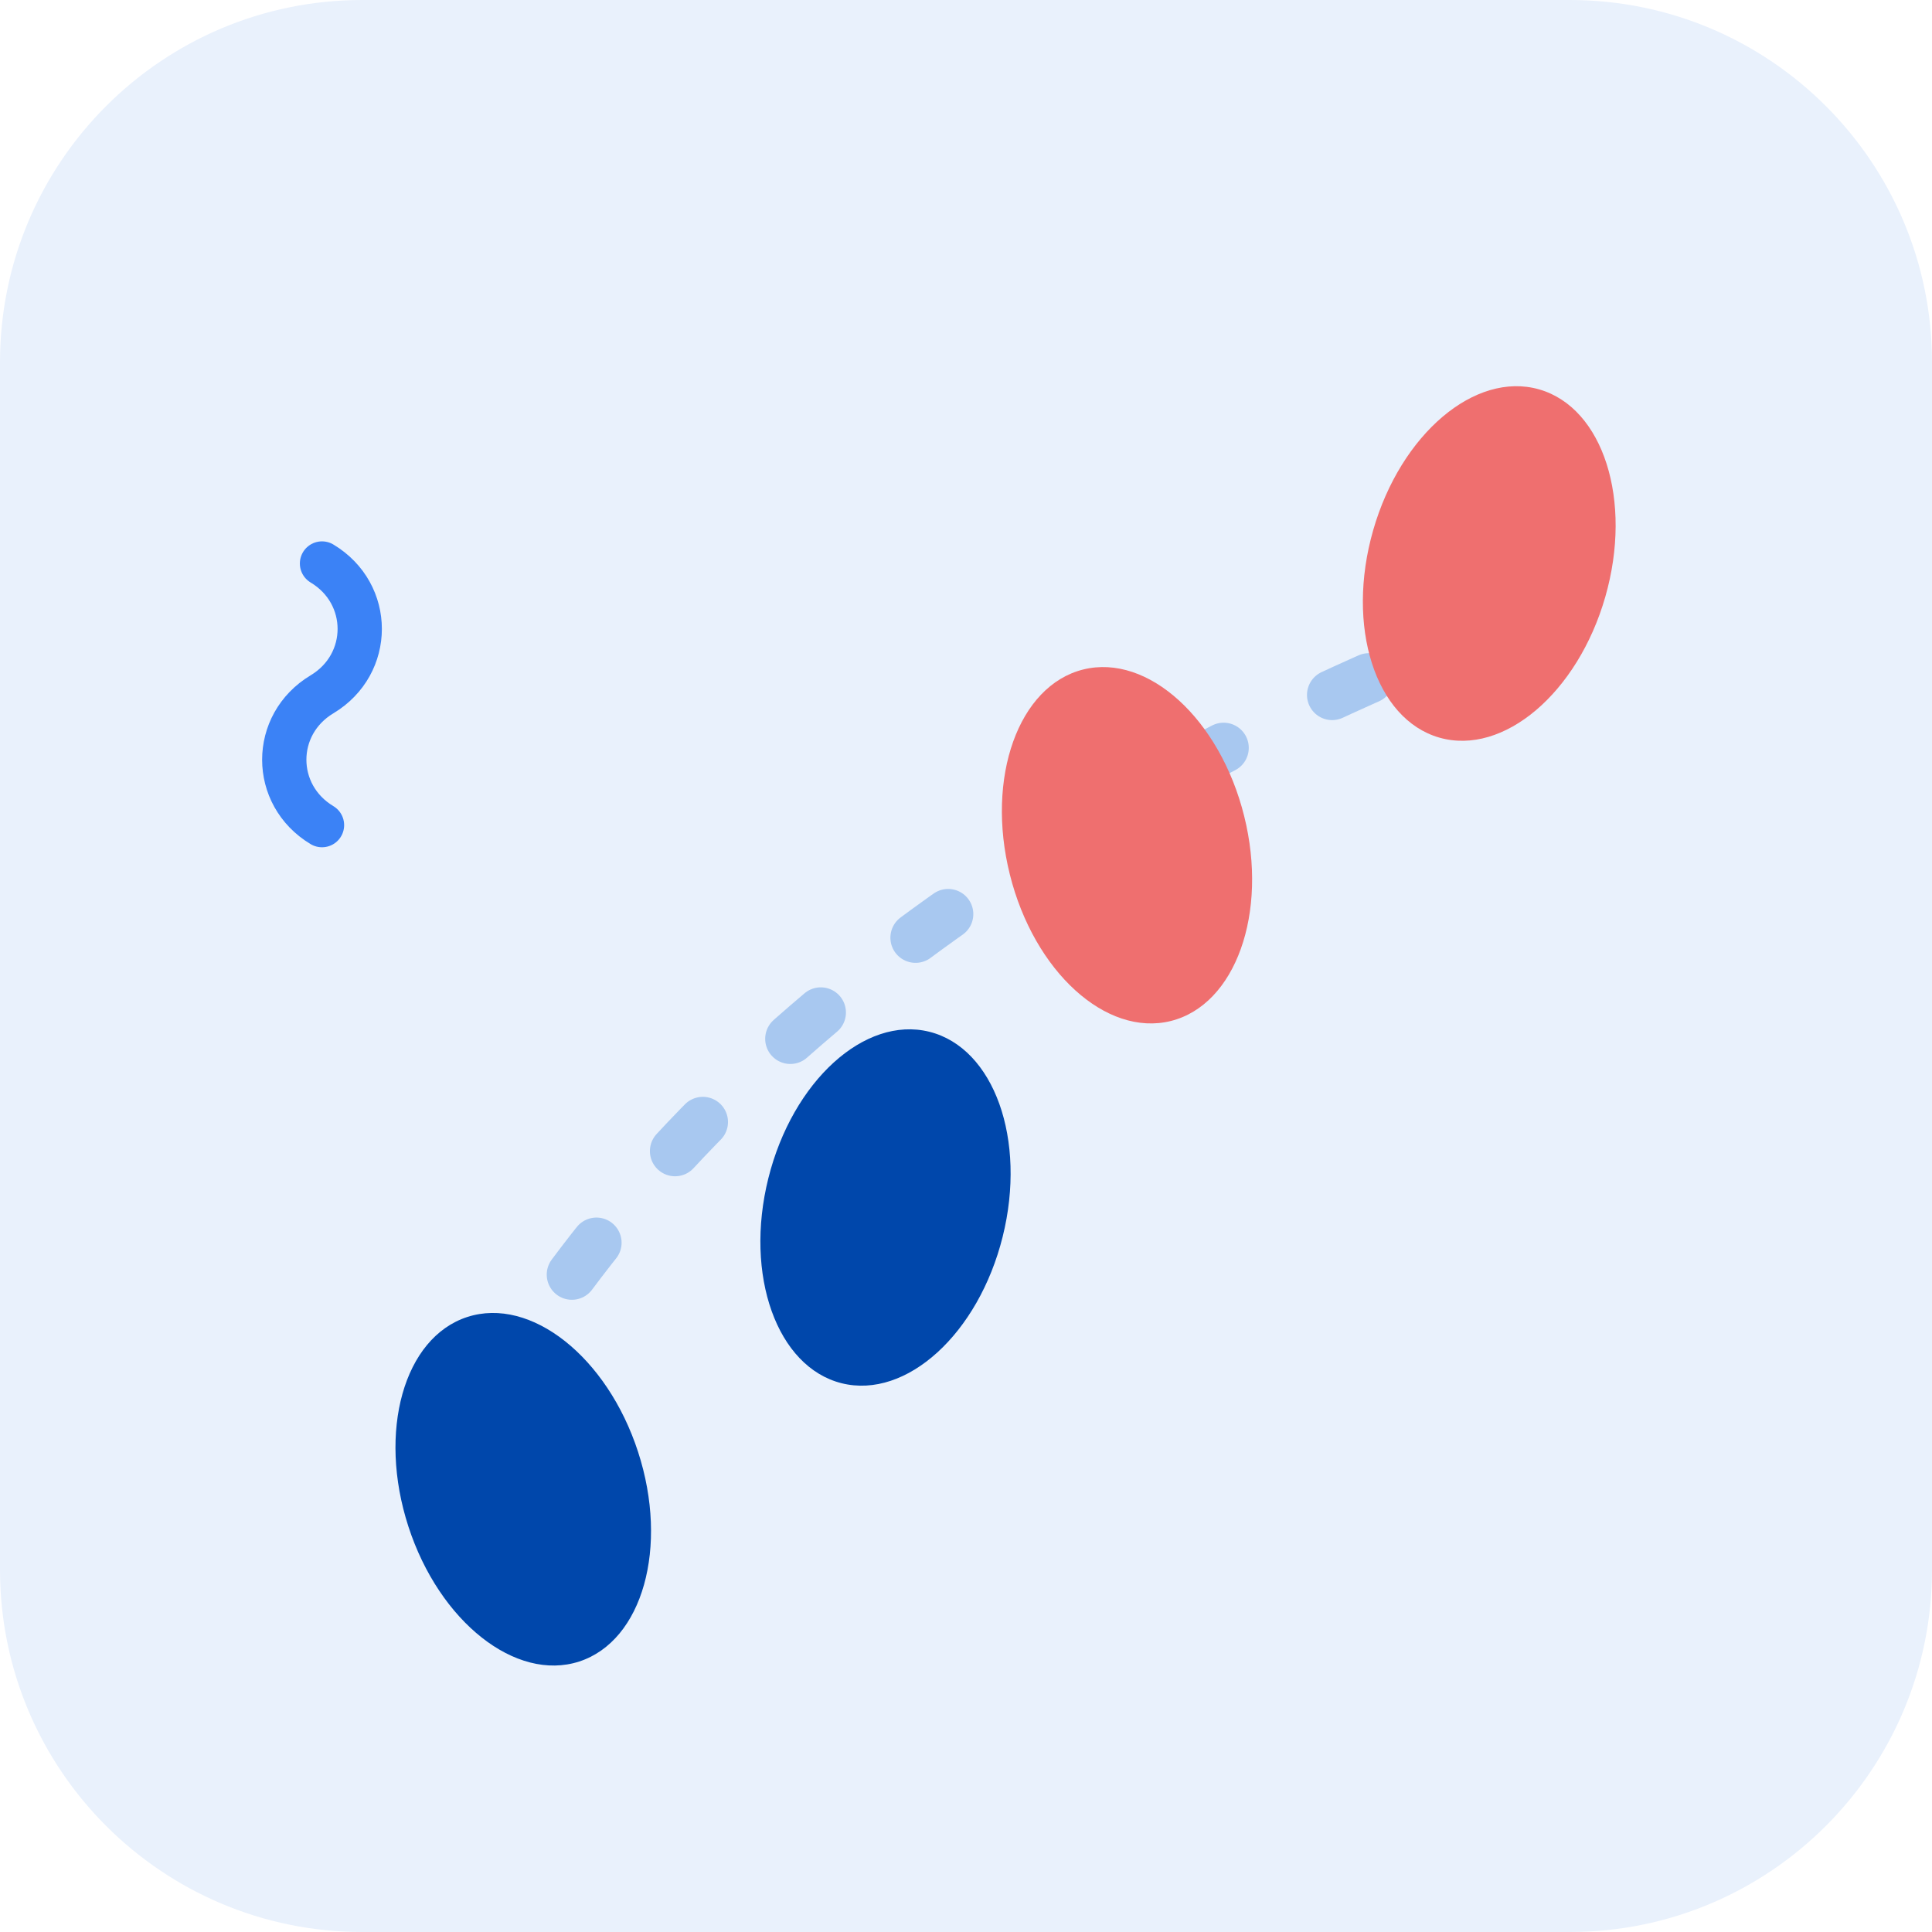
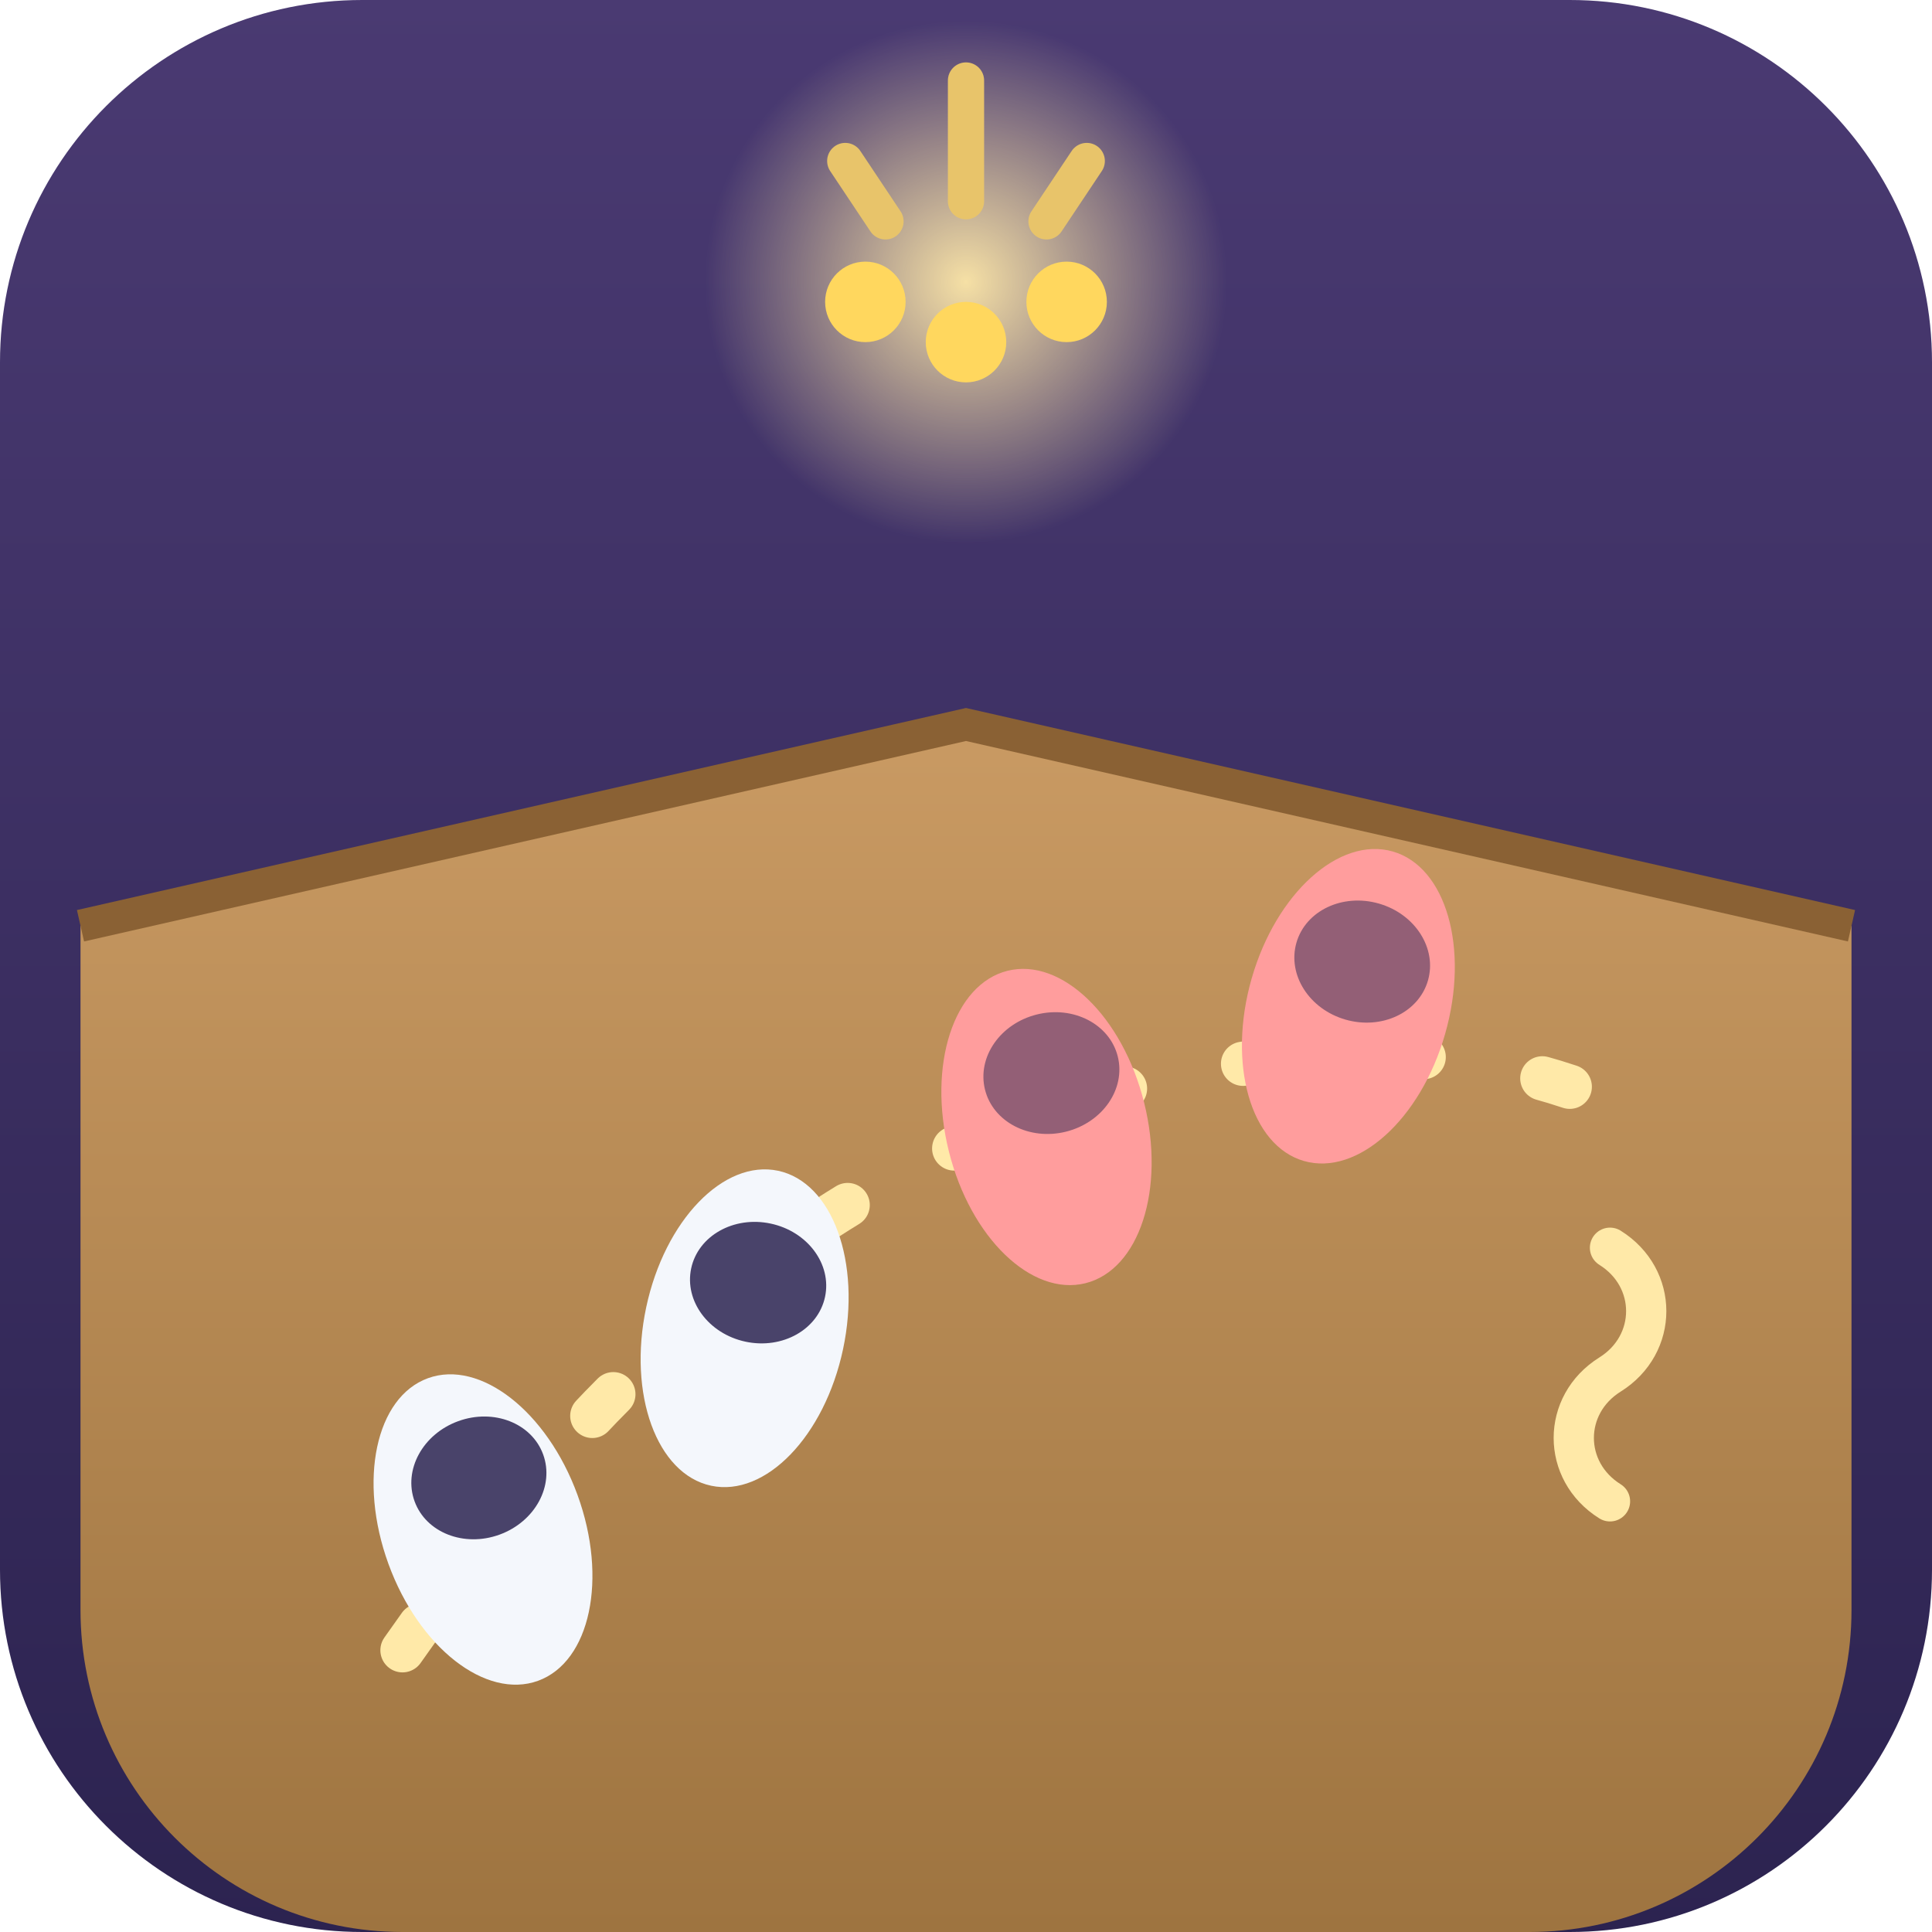
- <svg xmlns="http://www.w3.org/2000/svg" width="96" height="96" viewBox="0 0 96 96" role="img" aria-label="ダンスの基本ステップ">
-   <rect width="96" height="96" rx="18" fill="#e9f1fc" />
-   <path d="M24 70q14-24 48-38" stroke="#a8c8f0" stroke-width="2.5" stroke-dasharray="2 6" fill="none" stroke-linecap="round" />
-   <g fill="#0047ab">
-     <ellipse cx="26" cy="74" rx="6" ry="9" transform="rotate(-18 26 74)" />
-     <ellipse cx="44" cy="60" rx="6" ry="9" transform="rotate(14 44 60)" />
+ <svg xmlns="http://www.w3.org/2000/svg" width="96" height="96" viewBox="0 0 96 96">
+   <defs>
+     <linearGradient id="bg12" x1="0" y1="0" x2="0" y2="1">
+       <stop offset="0" stop-color="#4a3a72" />
+       <stop offset="1" stop-color="#2c2350" />
+     </linearGradient>
+     <linearGradient id="fl12" x1="0" y1="0" x2="0" y2="1">
+       <stop offset="0" stop-color="#c99a63" />
+       <stop offset="1" stop-color="#9e7440" />
+     </linearGradient>
+     <radialGradient id="ch12" cx=".5" cy=".5" r=".5">
+       <stop offset="0" stop-color="#ffe9a8" stop-opacity=".95" />
+       <stop offset="1" stop-color="#ffe9a8" stop-opacity="0" />
+     </radialGradient>
+   </defs>
+   <rect width="96" height="96" rx="18" fill="url(#bg12)" />
+   <circle cx="48" cy="14" r="13" fill="url(#ch12)" />
+   <path d="M48 4v6M42 8l2 3M54 8l-2 3" stroke="#e8c46a" stroke-width="1.8" stroke-linecap="round" />
+   <circle cx="43" cy="15" r="2" fill="#ffd75e" />
+   <circle cx="48" cy="17" r="2" fill="#ffd75e" />
+   <circle cx="53" cy="15" r="2" fill="#ffd75e" />
+   <path d="M4 46l44-10 44 10v34a16 16 0 0 1-16 16h-56a16 16 0 0 1-16-16z" fill="url(#fl12)" />
+   <path d="M4 46l44-10 44 10" stroke="#8a6134" stroke-width="1.6" fill="none" />
+   <path d="M20 82q14-20 30-26t28-2" stroke="#ffe9a8" stroke-width="2.2" stroke-dasharray="1.5 6" fill="none" stroke-linecap="round" />
+   <g fill="#f4f7fc">
+     <ellipse cx="24" cy="76" rx="5" ry="8" transform="rotate(-20 24 76)" />
+     <ellipse cx="37" cy="66" rx="5" ry="8" transform="rotate(12 37 66)" />
  </g>
-   <g fill="#ef6f6f">
-     <ellipse cx="56" cy="42" rx="6" ry="9" transform="rotate(-14 56 42)" />
-     <ellipse cx="74" cy="28" rx="6" ry="9" transform="rotate(16 74 28)" />
+   <g fill="#ff9d9d">
+     <ellipse cx="52" cy="56" rx="5" ry="8" transform="rotate(-14 52 56)" />
+     <ellipse cx="67" cy="50" rx="5" ry="8" transform="rotate(16 67 50)" />
  </g>
-   <path d="M16 28c2.5 1.5 2.5 5 0 6.5s-2.5 5 0 6.5" stroke="#3b82f6" stroke-width="2.2" fill="none" stroke-linecap="round" />
+   <g fill="#2c2350" opacity=".85">
+     <ellipse cx="24" cy="73.4" rx="3.4" ry="3" transform="rotate(-20 24 74)" />
+     <ellipse cx="37.6" cy="63.6" rx="3.4" ry="3" transform="rotate(12 37 64)" />
+     <ellipse cx="52.4" cy="53.4" rx="3.4" ry="3" transform="rotate(-14 52 54)" opacity=".6" />
+     <ellipse cx="67.6" cy="47.6" rx="3.4" ry="3" transform="rotate(16 67 48)" opacity=".6" />
+   </g>
+   <path d="M80 62c2.4 1.5 2.4 4.8 0 6.3s-2.4 4.8 0 6.3" stroke="#ffe9a8" stroke-width="2" fill="none" stroke-linecap="round" />
</svg>
